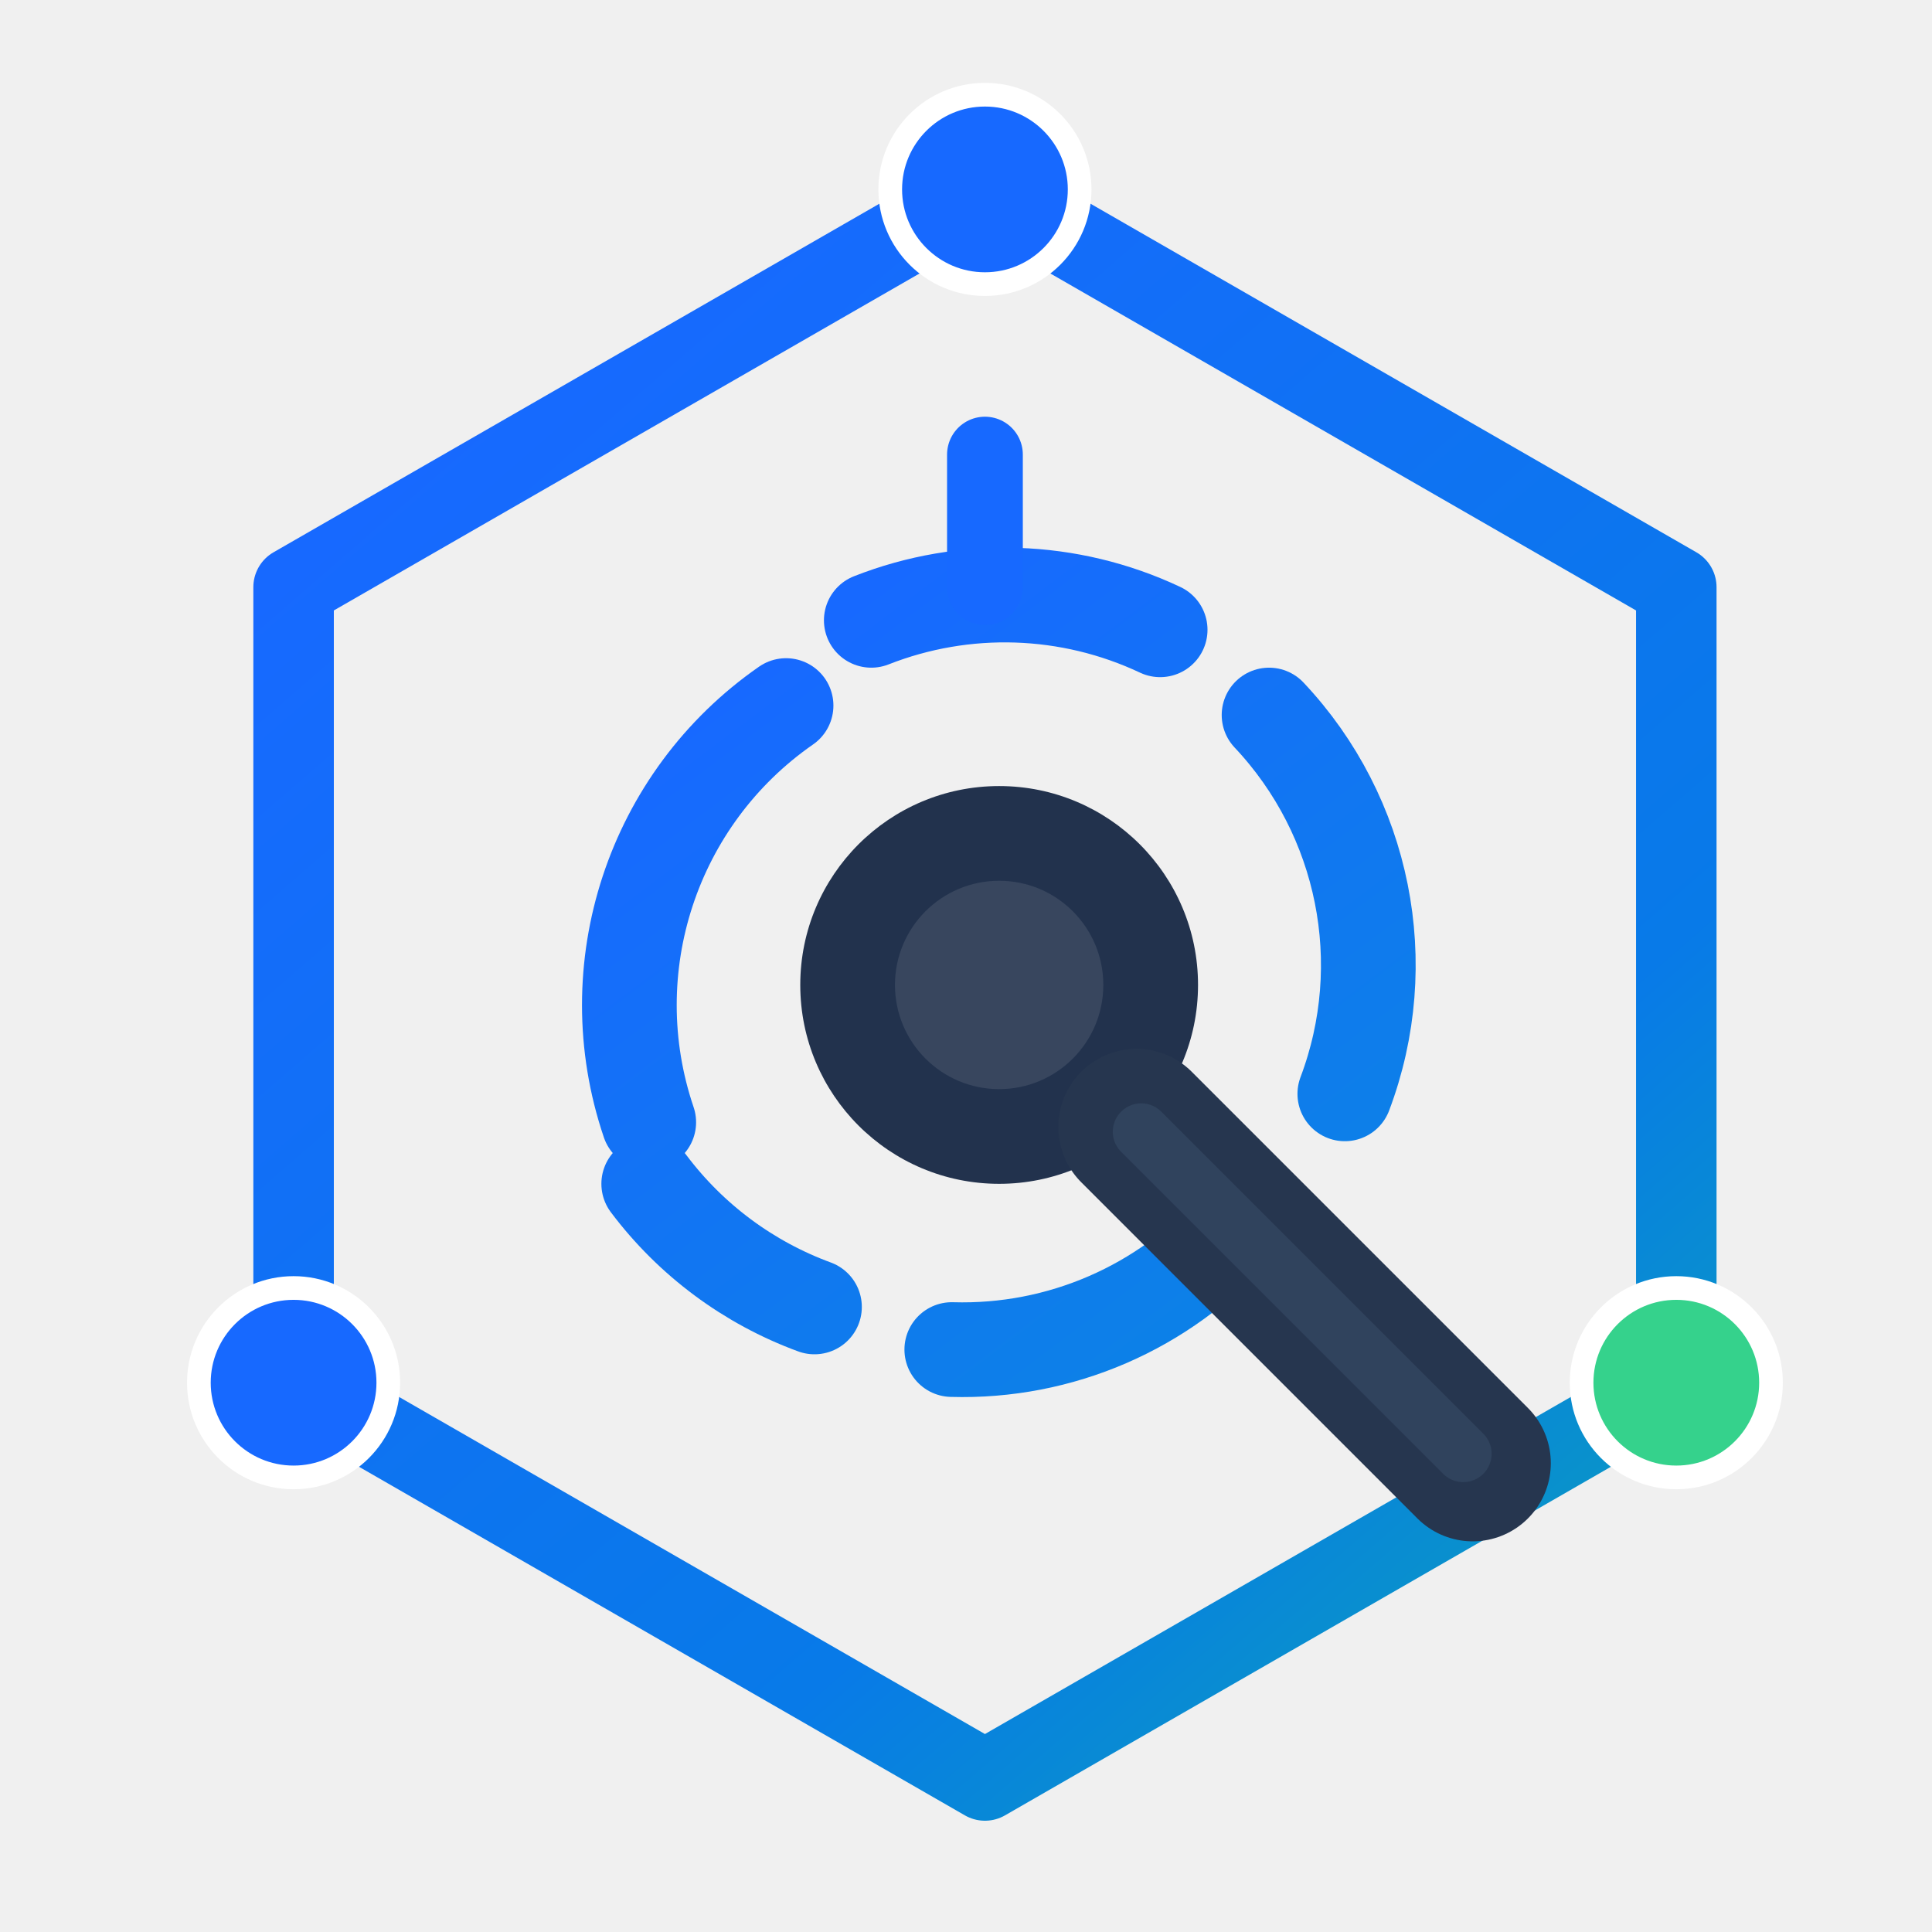
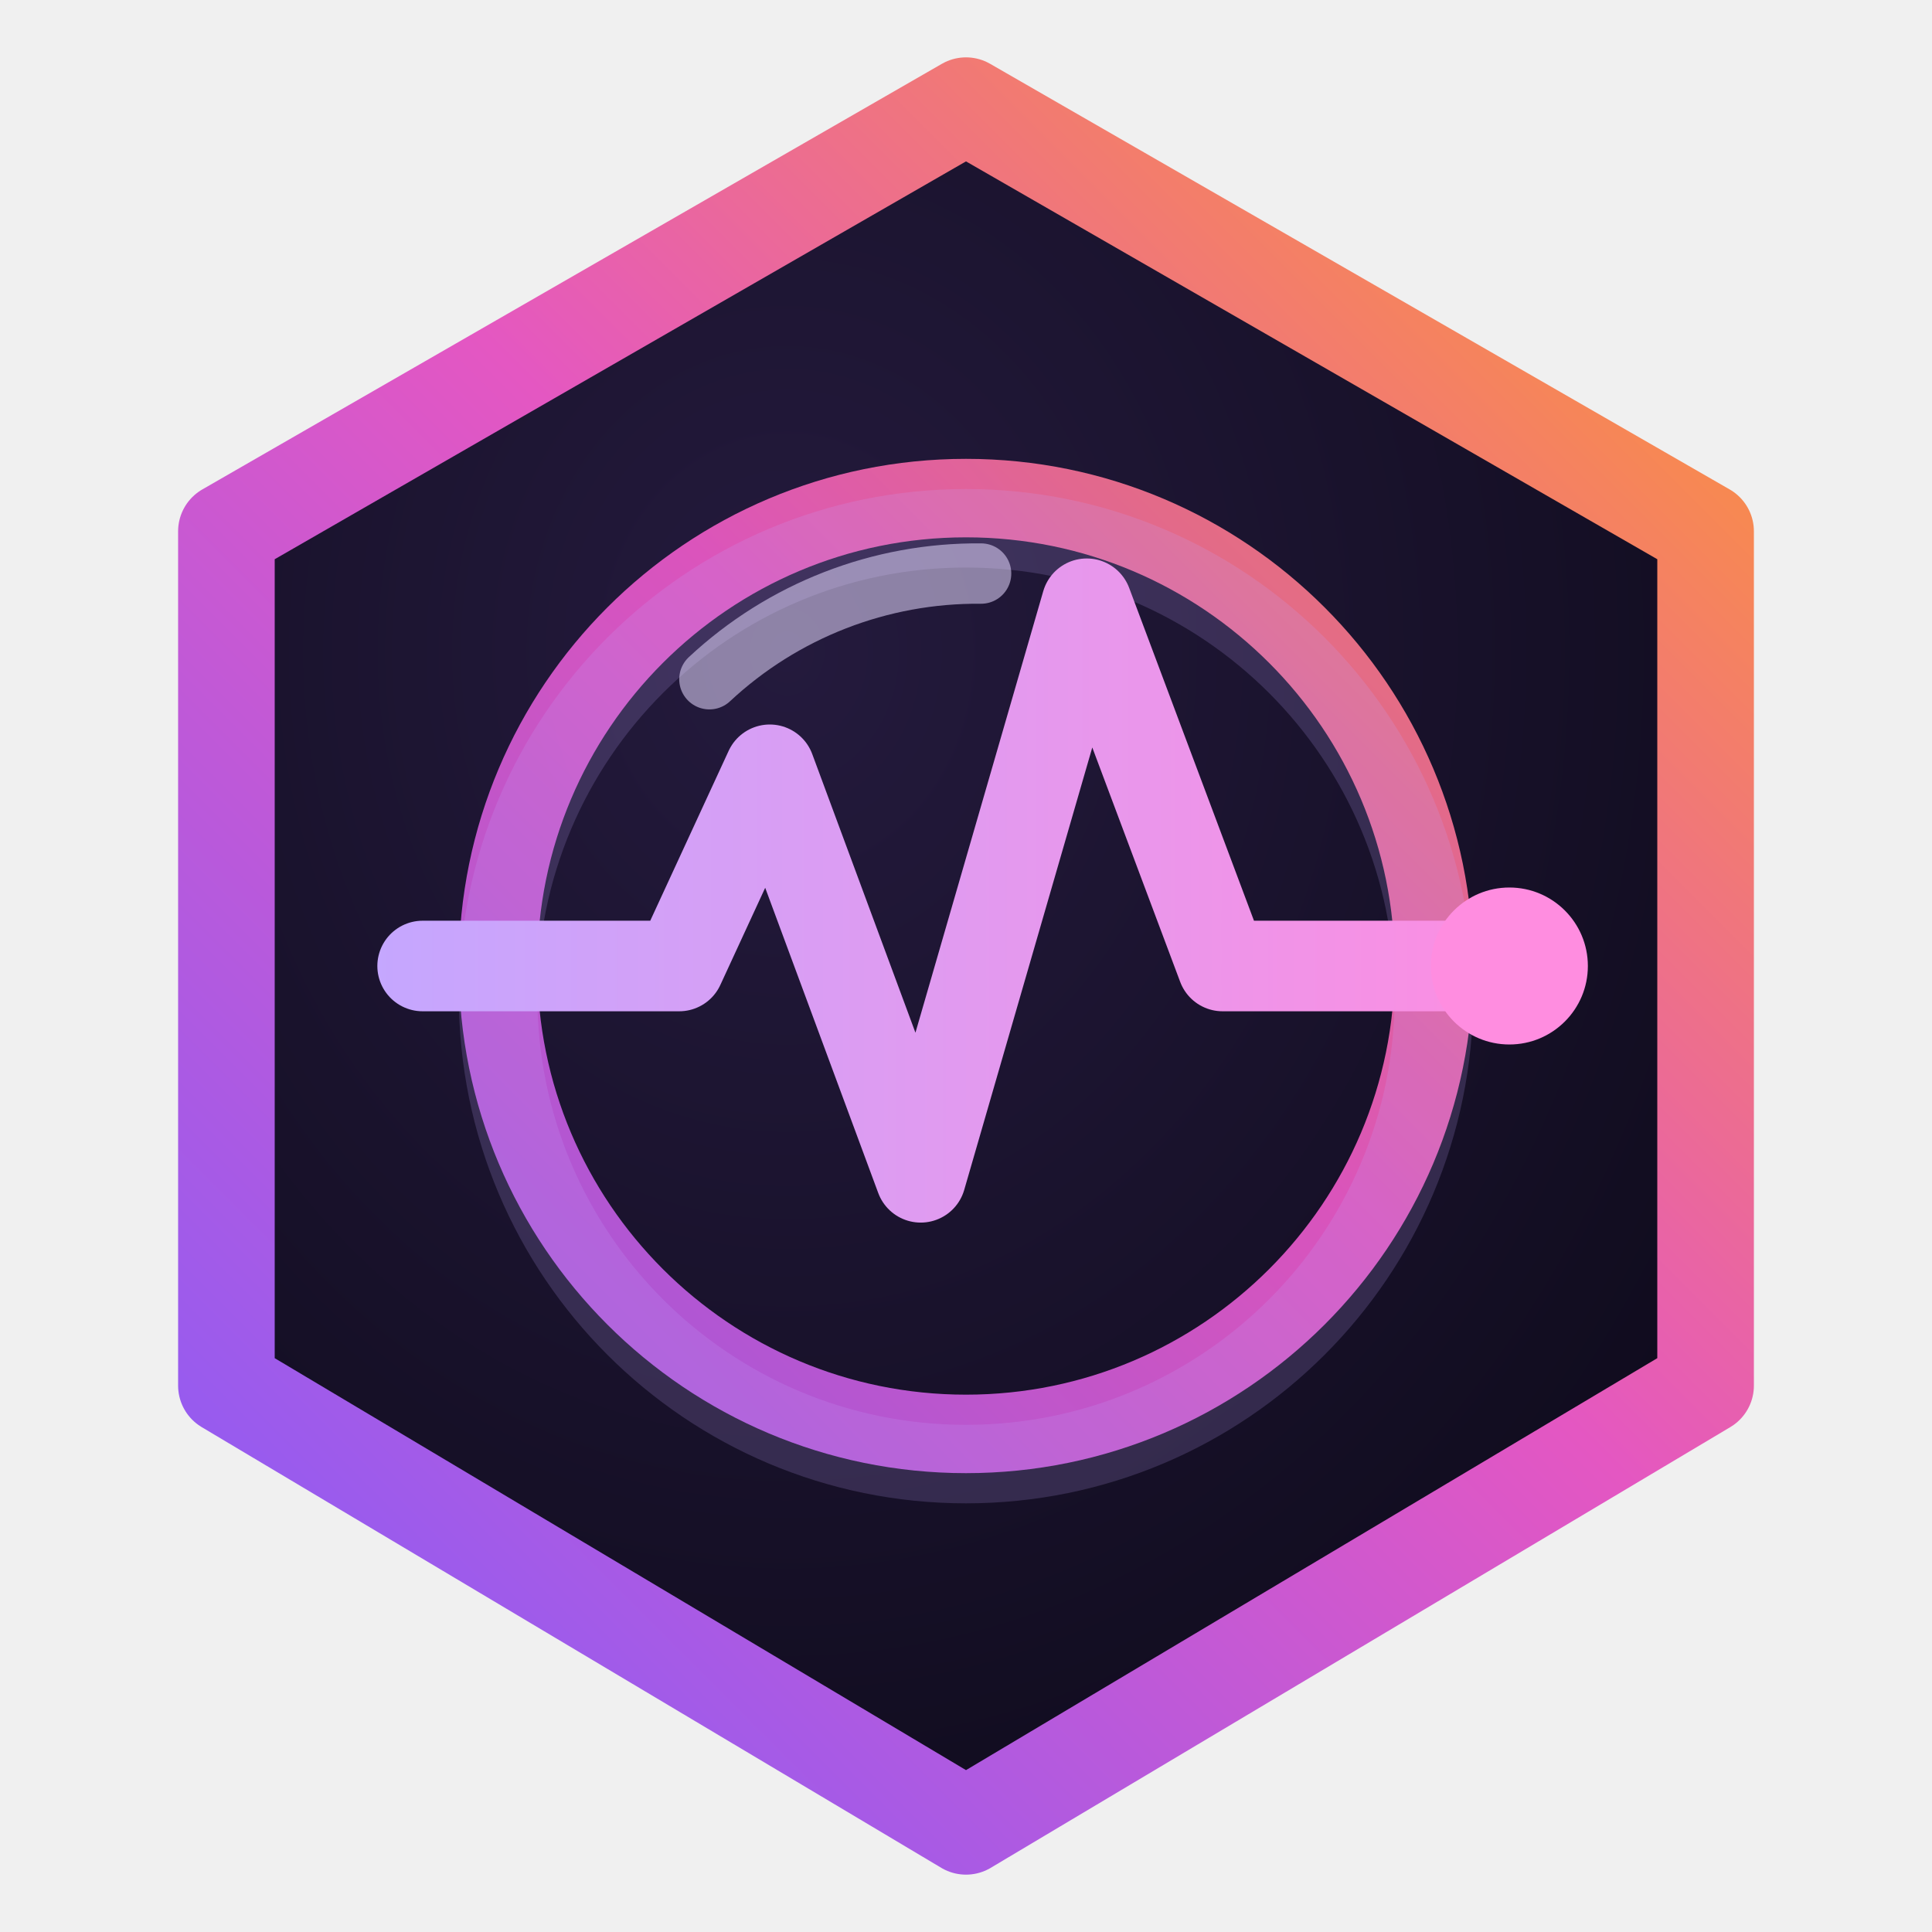
- <svg xmlns="http://www.w3.org/2000/svg" width="400" height="400" viewBox="42 30 408 408" fill="none" role="img" aria-labelledby="title desc">
+ <svg xmlns="http://www.w3.org/2000/svg" viewBox="0 0 64 64" fill="none">
  <defs>
-     <linearGradient id="brand" x1="84" y1="53" x2="370" y2="383" gradientUnits="userSpaceOnUse">
-       <stop stop-color="#1769FF" />
-       <stop offset="0.58" stop-color="#087AE8" />
-       <stop offset="1" stop-color="#0AB5A1" />
+     <linearGradient id="lg" x1="8" y1="56" x2="56" y2="8" gradientUnits="userSpaceOnUse">
+       <stop offset="0" stop-color="#8b5cf6" />
+       <stop offset=".55" stop-color="#e457c2" />
+       <stop offset="1" stop-color="#fb923c" />
    </linearGradient>
-     <linearGradient id="ring" x1="132" y1="120" x2="290" y2="330" gradientUnits="userSpaceOnUse">
-       <stop stop-color="#1769FF" />
-       <stop offset="0.7" stop-color="#0B83E5" />
-       <stop offset="1" stop-color="#08A99B" />
+     <linearGradient id="lg2" x1="12" y1="32" x2="52" y2="32" gradientUnits="userSpaceOnUse">
+       <stop offset="0" stop-color="#c4a7ff" />
+       <stop offset="1" stop-color="#ff8de0" />
    </linearGradient>
+     <radialGradient id="glass" cx=".38" cy=".32" r=".9">
+       <stop offset="0" stop-color="#241a3d" />
+       <stop offset="1" stop-color="#0b0816" />
+     </radialGradient>
  </defs>
-   <g transform="translate(66 54)">
-     <path d="M184 16 L330 100 L330 268 L184 352 L38 268 L38 100 Z" stroke="url(#brand)" stroke-width="17" stroke-linecap="round" stroke-linejoin="round" />
-     <circle cx="184" cy="16" r="20" fill="#1769FF" stroke="#fff" stroke-width="5" />
-     <circle cx="38" cy="268" r="20" fill="#1769FF" stroke="#fff" stroke-width="5" />
-     <circle cx="330" cy="268" r="20" fill="#35D28C" stroke="#fff" stroke-width="5" />
-     <path d="M113 213 A77 77 0 0 1 142 125" stroke="url(#ring)" stroke-width="20" stroke-linecap="round" />
-     <path d="M160 107 A77 77 0 0 1 221 109" stroke="url(#ring)" stroke-width="20" stroke-linecap="round" />
-     <path d="M244 127 A77 77 0 0 1 260 207" stroke="url(#ring)" stroke-width="20" stroke-linecap="round" />
-     <path d="M237 235 A77 77 0 0 1 177 261" stroke="url(#ring)" stroke-width="20" stroke-linecap="round" />
-     <path d="M148 252 A77 77 0 0 1 113 226" stroke="url(#ring)" stroke-width="20" stroke-linecap="round" />
-     <circle cx="187" cy="184" r="42" fill="#22324D" />
-     <circle cx="187" cy="184" r="22" fill="#fff" opacity="0.10" />
-     <path d="M216 214 L287 285" stroke="#26364F" stroke-width="33" stroke-linecap="round" />
-     <path d="M217 215 L285 283" stroke="#344862" stroke-width="12" stroke-linecap="round" opacity="0.7" />
-     <path d="M184 72 V100" stroke="#1769FF" stroke-width="16" stroke-linecap="round" />
-   </g>
+   <path d="M32 3.5 56.5 17.6v28.3L32 60.5 7.5 45.9V17.6Z" fill="url(#glass)" stroke="url(#lg)" stroke-width="3.2" stroke-linejoin="round" />
+   <circle cx="32" cy="32" r="15.5" stroke="url(#lg)" stroke-width="2.6" opacity=".95" />
+   <circle cx="32" cy="32" r="15.5" stroke="#c4a7ff" stroke-width="2.6" opacity=".18" transform="translate(0 1)" />
+   <path d="M14 32h8.5l3-6.5 5 13.5 5.5-19 4.5 12h9.5" stroke="url(#lg2)" stroke-width="3" stroke-linecap="round" stroke-linejoin="round" />
+   <path d="M23.5 22.5a13 13 0 0 1 9-3.5" stroke="#e6d9ff" stroke-width="2" stroke-linecap="round" opacity=".55" />
+   <circle cx="50" cy="32" r="2.6" fill="#ff8de0" />
</svg>
